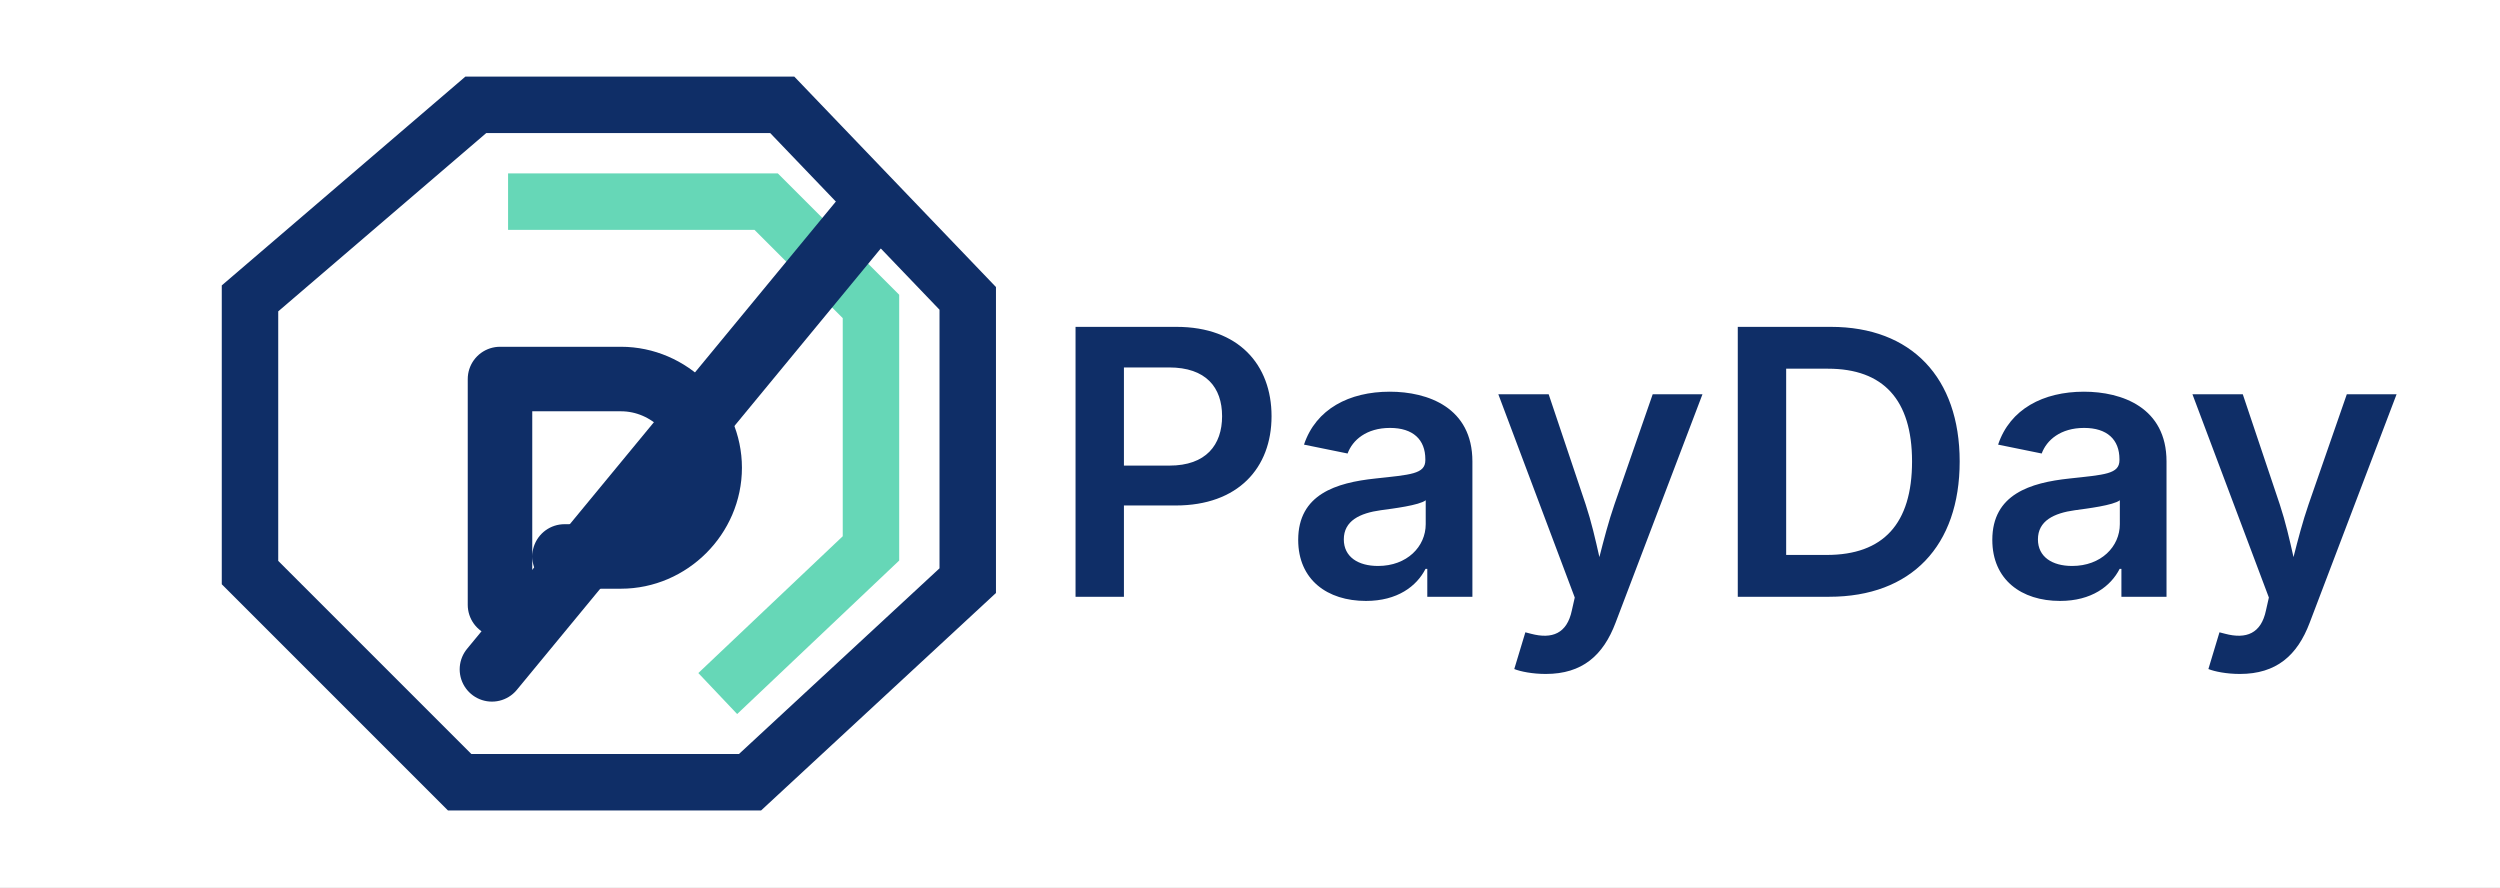
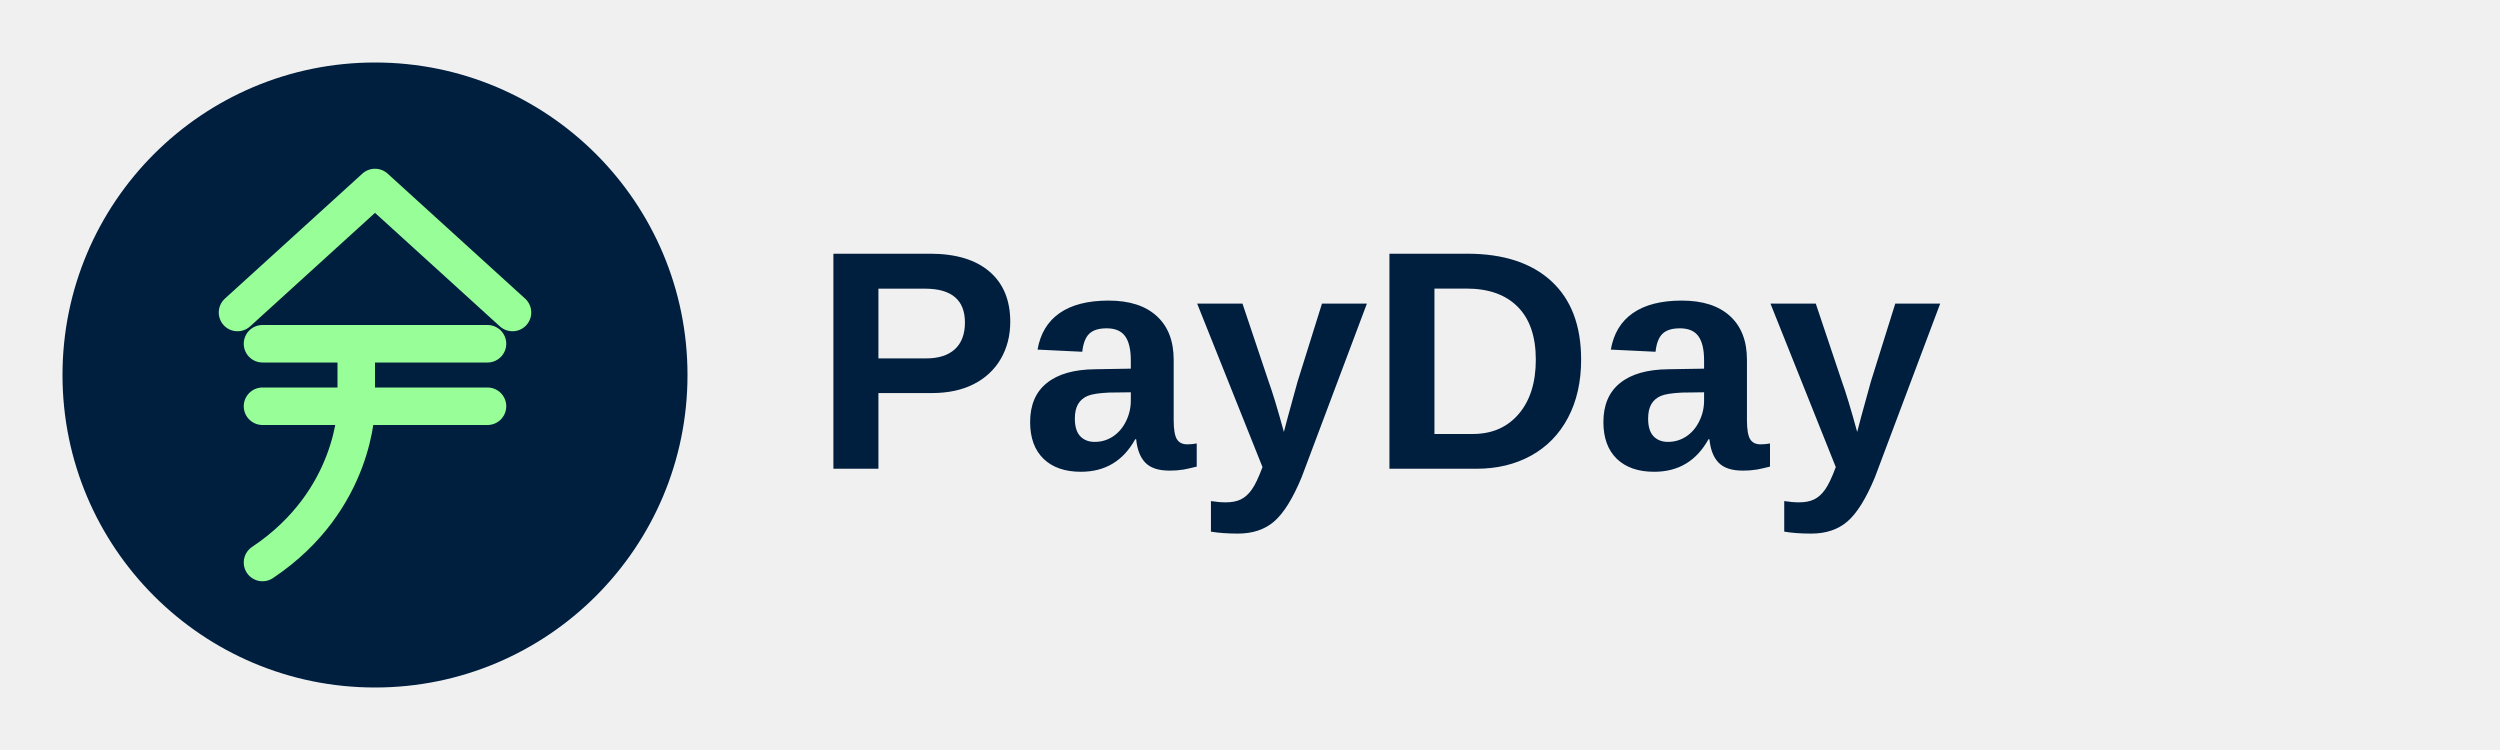
- <svg xmlns="http://www.w3.org/2000/svg" width="620" height="220" viewBox="0 0 620 220" fill="none">
-   <rect width="620" height="220" fill="white" />
-   <g transform="translate(28,18)">
-     <path d="M90 0H172L222 52V132L162 184H82L22 124V52L90 0Z" fill="white" />
-     <path d="M90 8H166L212 56V126L158 176H86L34 124V56L90 8Z" stroke="#0F2E67" stroke-width="14" fill="none" />
-     <path d="M98 32H162L188 58V118L150 154" stroke="#66D7B7" stroke-width="14" fill="none" />
-     <path d="M94 148L188 34" stroke="#0F2E67" stroke-width="16" stroke-linecap="round" />
-     <path d="M96 132V76H126C138 76 148 86 148 98C148 110 138 120 126 120H112" stroke="#0F2E67" stroke-width="16" stroke-linecap="round" stroke-linejoin="round" />
+ <svg xmlns="http://www.w3.org/2000/svg" viewBox="0 0 400 120" role="img" aria-labelledby="title desc">
+   <g transform="translate(60, 60)">
+     <circle cx="0" cy="0" r="50" fill="#001f3f" />
+     <g fill="none" stroke="#98ff98" stroke-width="6" stroke-linecap="round" stroke-linejoin="round">
+       <path d="M-22,-10 L0,-30 L22,-10" />
+       <g transform="translate(0, 5)">
+         <path d="M-18,-10 H18" />
+         <path d="M-18,0 H18" />
+         <path d="M-3,0 C-3,0 -3,15 -18,25" />
+         <path d="M-3,-10 L-3,0" />
+       </g>
+     </g>
  </g>
-   <text x="260" y="148" font-size="92" font-family="Inter, system-ui, Arial, sans-serif" font-weight="600" fill="#0F2E67">PayDay</text>
+   <text x="130" y="75" font-size="50" font-family="Montserrat, Arial, sans-serif" font-weight="700" fill="#001f3f">
+     PayDay
+   </text>
</svg>
